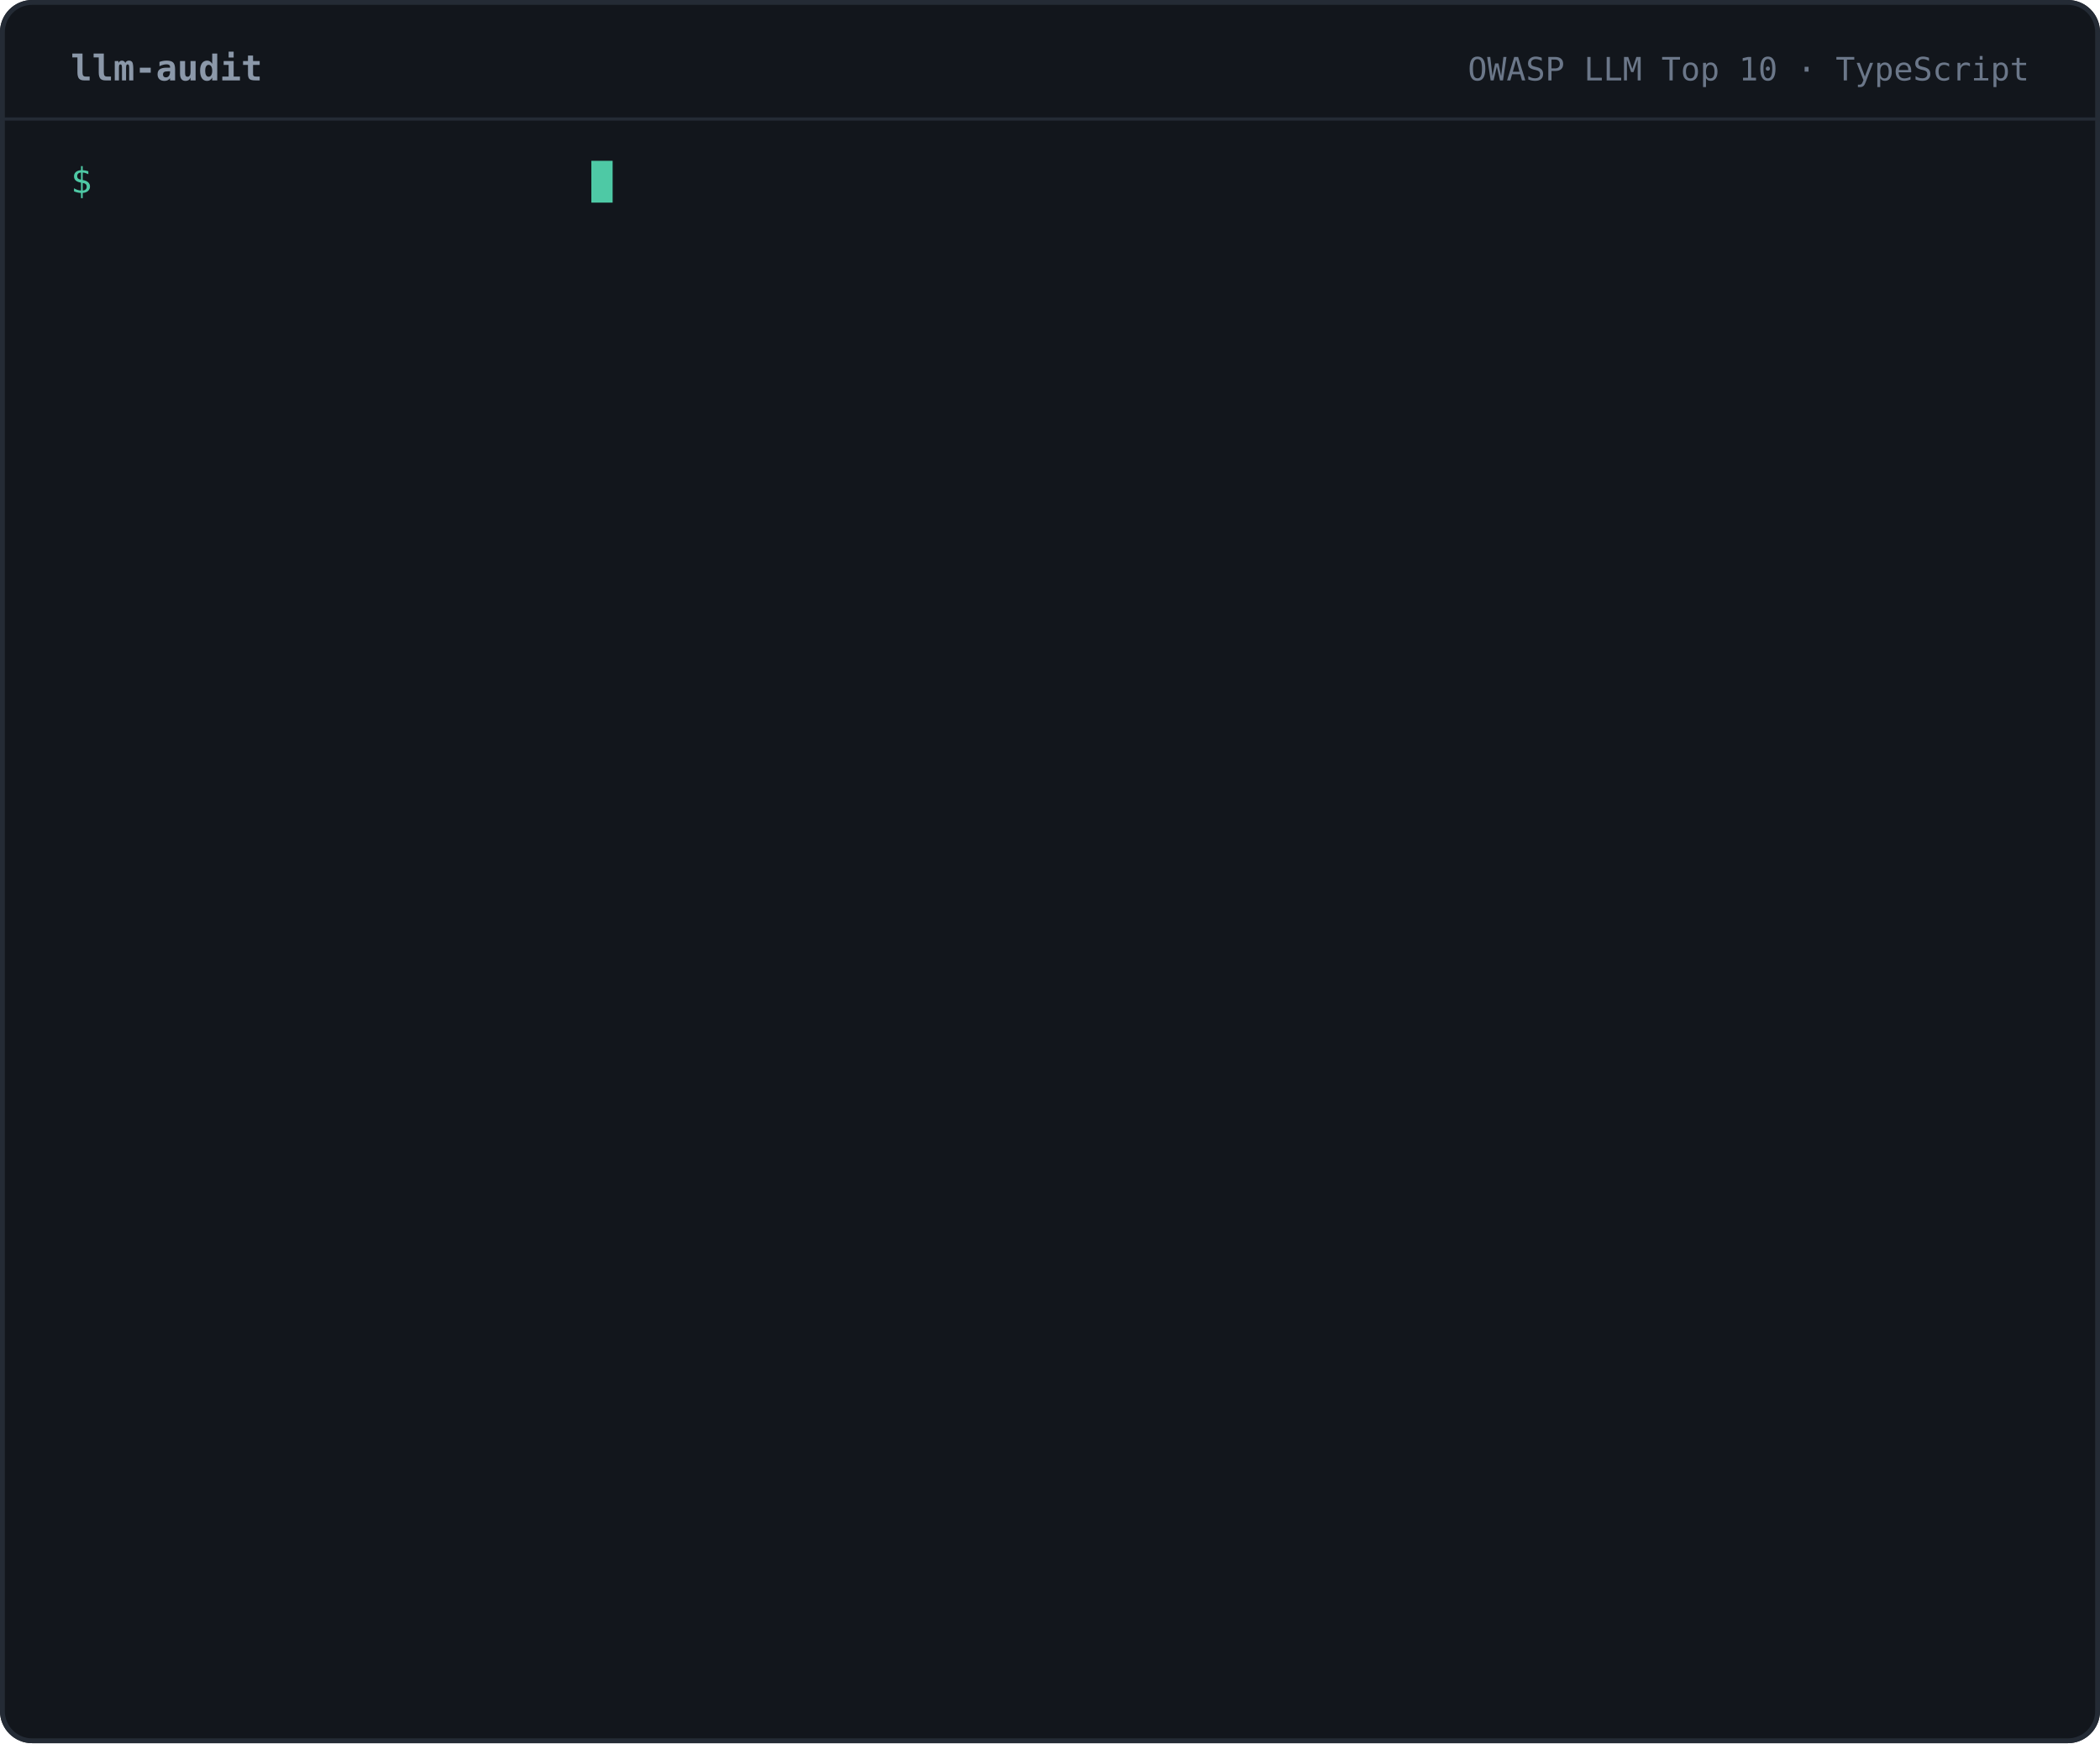
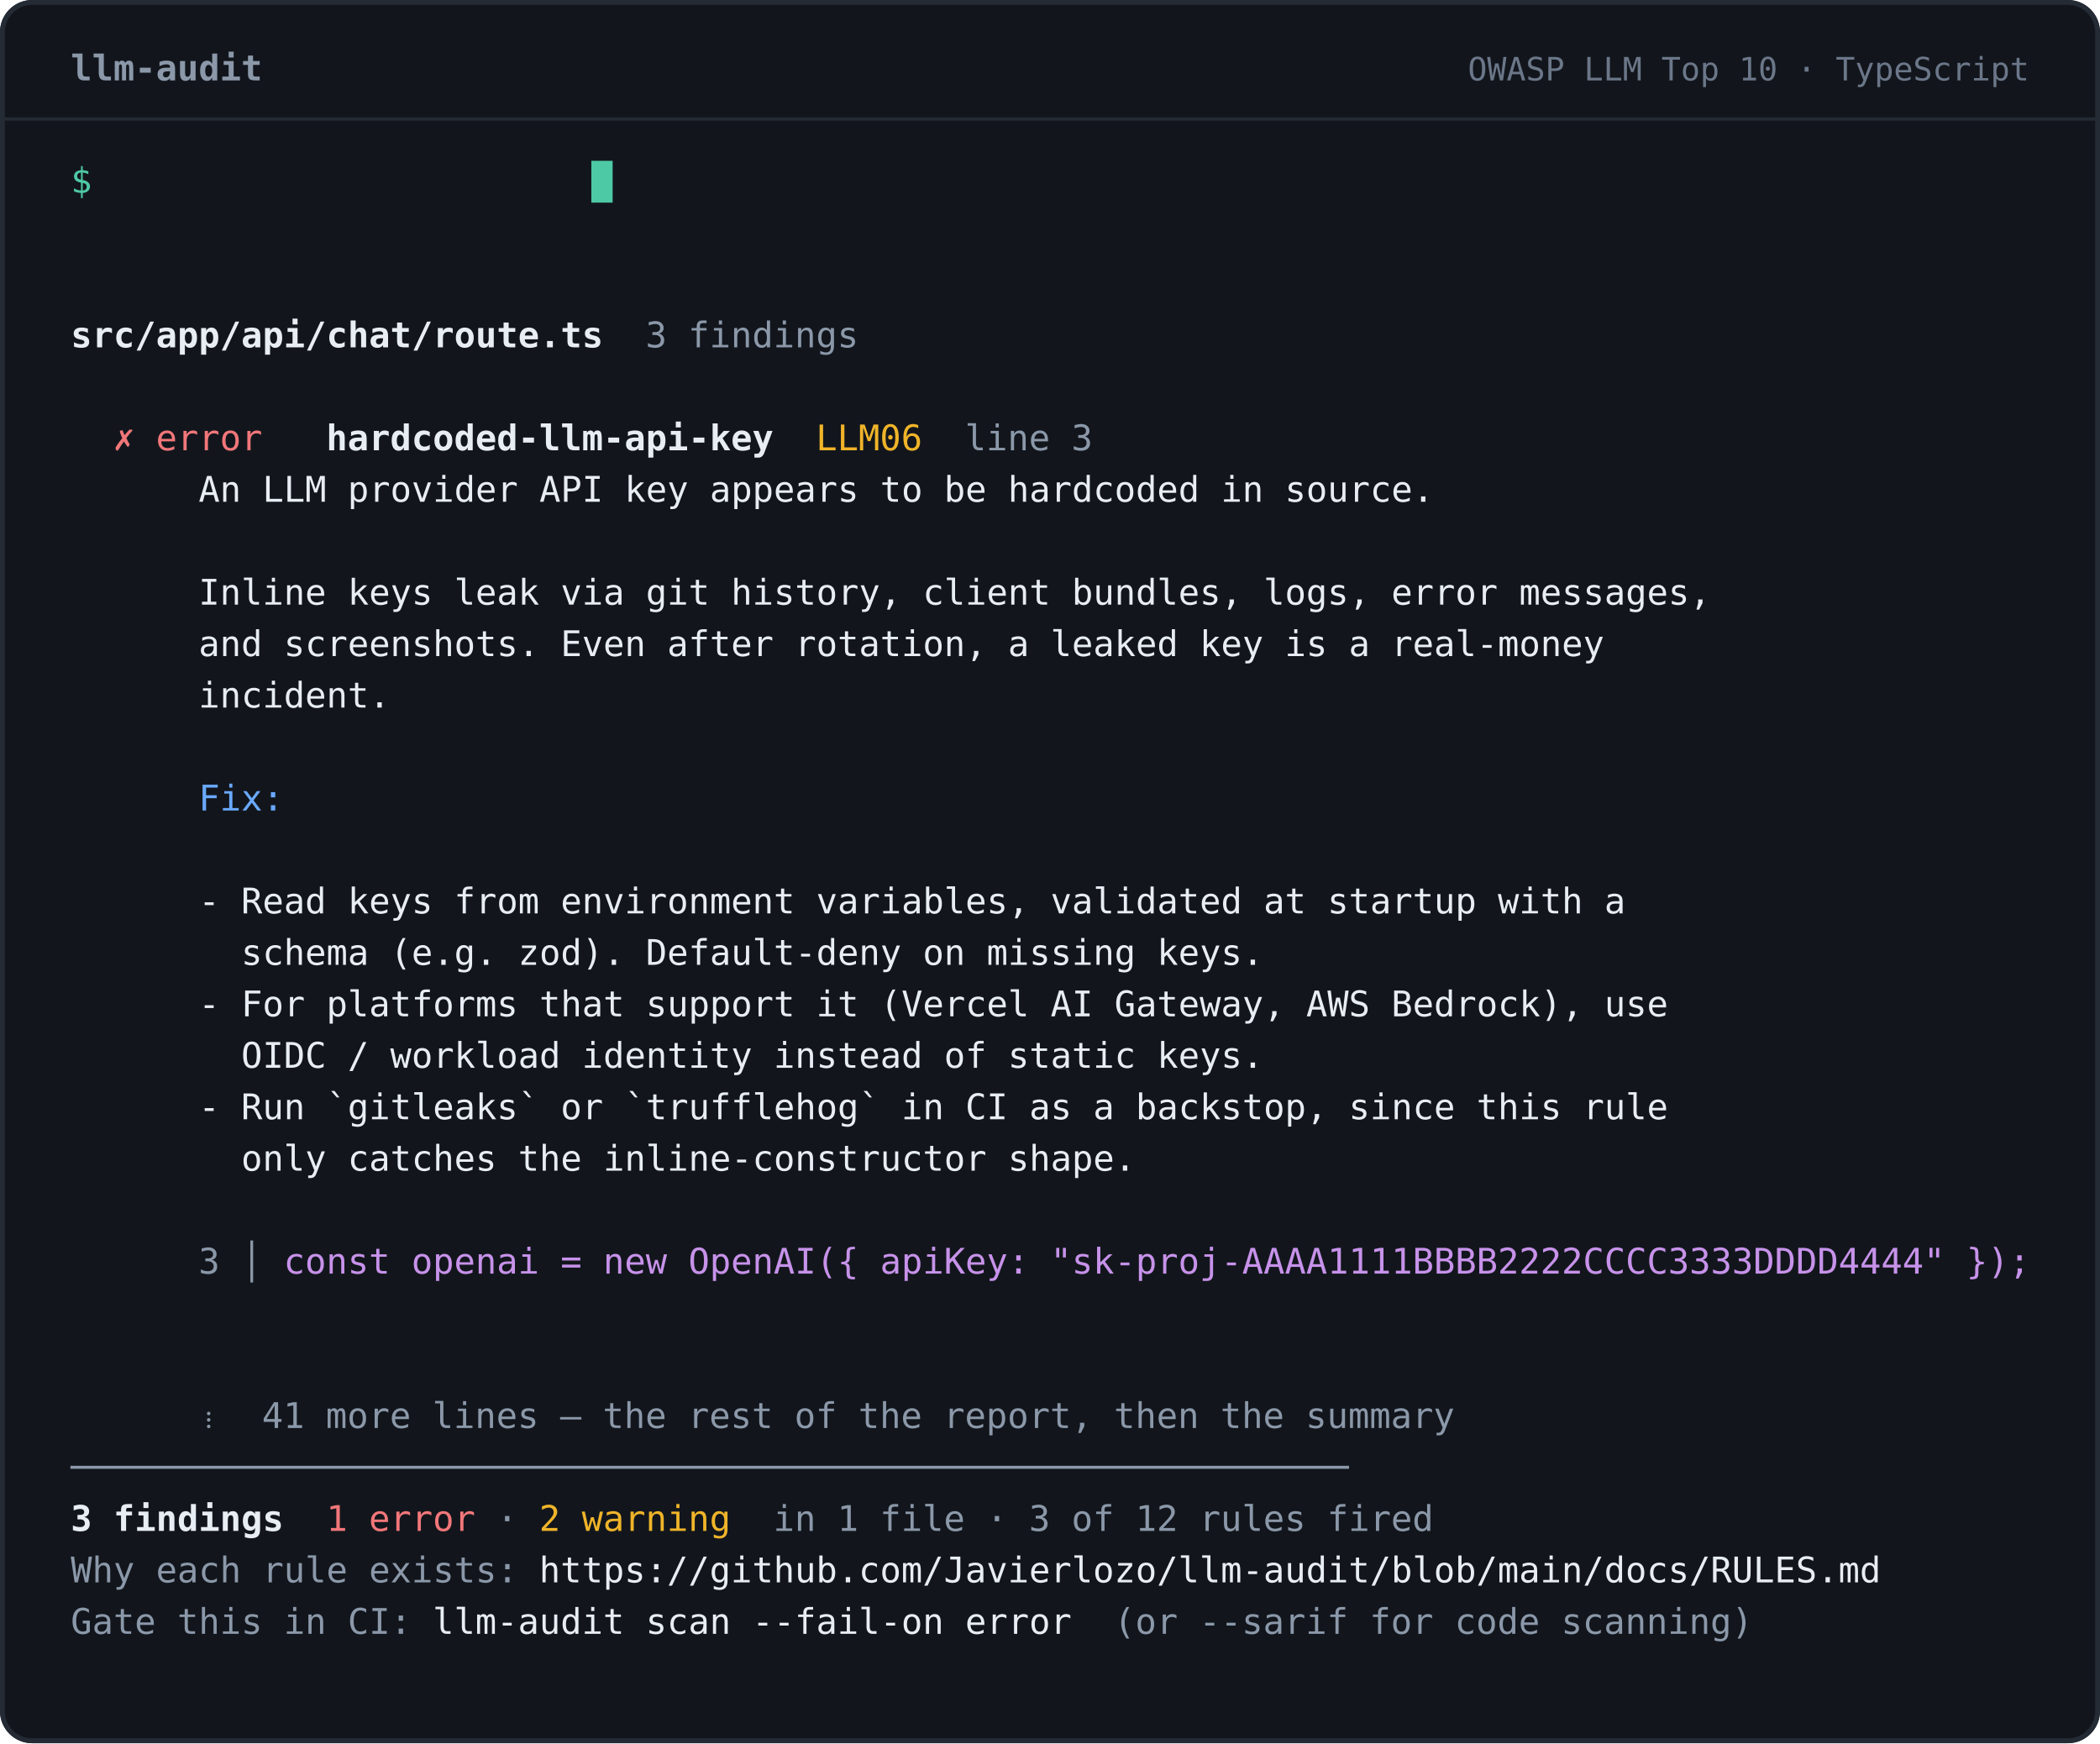
<svg xmlns="http://www.w3.org/2000/svg" width="653" height="542" viewBox="0 0 653 542" role="img" aria-label="Running npx llm-audit scan src: two findings in a chat route handler, a hardcoded provider key and model output parsed without a schema" font-family="ui-monospace,SFMono-Regular,Menlo,Consolas,monospace">
  <style>
- .ln{opacity:0;animation:in .01s linear forwards}
+ /* Base state is the FINISHED frame, not a blank one: a renderer that does not
+    run CSS animations (thumbnailers, previews, older readers) then shows the
+    whole report instead of an empty terminal. The animation overrides this
+    while it runs. */
+ .ln{opacity:1}
+ .l0{animation:k0 12085ms linear infinite}@keyframes k0{0%,13.240%{opacity:0}13.250%,100%{opacity:1}}
+ .l1{animation:k1 12085ms linear infinite}@keyframes k1{0%,13.695%{opacity:0}13.705%,100%{opacity:1}}
+ .l2{animation:k2 12085ms linear infinite}@keyframes k2{0%,14.150%{opacity:0}14.160%,100%{opacity:1}}
+ .l3{animation:k3 12085ms linear infinite}@keyframes k3{0%,14.605%{opacity:0}14.615%,100%{opacity:1}}
+ .l4{animation:k4 12085ms linear infinite}@keyframes k4{0%,15.060%{opacity:0}15.070%,100%{opacity:1}}
+ .l5{animation:k5 12085ms linear infinite}@keyframes k5{0%,15.515%{opacity:0}15.525%,100%{opacity:1}}
+ .l6{animation:k6 12085ms linear infinite}@keyframes k6{0%,15.970%{opacity:0}15.980%,100%{opacity:1}}
+ .l7{animation:k7 12085ms linear infinite}@keyframes k7{0%,16.425%{opacity:0}16.435%,100%{opacity:1}}
+ .l8{animation:k8 12085ms linear infinite}@keyframes k8{0%,16.880%{opacity:0}16.890%,100%{opacity:1}}
+ .l9{animation:k9 12085ms linear infinite}@keyframes k9{0%,17.336%{opacity:0}17.346%,100%{opacity:1}}
+ .l10{animation:k10 12085ms linear infinite}@keyframes k10{0%,17.791%{opacity:0}17.801%,100%{opacity:1}}
+ .l11{animation:k11 12085ms linear infinite}@keyframes k11{0%,18.246%{opacity:0}18.256%,100%{opacity:1}}
+ .l12{animation:k12 12085ms linear infinite}@keyframes k12{0%,18.701%{opacity:0}18.711%,100%{opacity:1}}
+ .l13{animation:k13 12085ms linear infinite}@keyframes k13{0%,19.156%{opacity:0}19.166%,100%{opacity:1}}
+ .l14{animation:k14 12085ms linear infinite}@keyframes k14{0%,19.611%{opacity:0}19.621%,100%{opacity:1}}
+ .l15{animation:k15 12085ms linear infinite}@keyframes k15{0%,20.066%{opacity:0}20.076%,100%{opacity:1}}
+ .l16{animation:k16 12085ms linear infinite}@keyframes k16{0%,20.521%{opacity:0}20.531%,100%{opacity:1}}
+ .l17{animation:k17 12085ms linear infinite}@keyframes k17{0%,20.976%{opacity:0}20.986%,100%{opacity:1}}
+ .l18{animation:k18 12085ms linear infinite}@keyframes k18{0%,21.432%{opacity:0}21.442%,100%{opacity:1}}
+ .l19{animation:k19 12085ms linear infinite}@keyframes k19{0%,21.887%{opacity:0}21.897%,100%{opacity:1}}
+ .l20{animation:k20 12085ms linear infinite}@keyframes k20{0%,22.342%{opacity:0}22.352%,100%{opacity:1}}
+ .l21{animation:k21 12085ms linear infinite}@keyframes k21{0%,22.797%{opacity:0}22.807%,100%{opacity:1}}
+ .l22{animation:k22 12085ms linear infinite}@keyframes k22{0%,23.252%{opacity:0}23.262%,100%{opacity:1}}
+ .l23{animation:k23 12085ms linear infinite}@keyframes k23{0%,23.707%{opacity:0}23.717%,100%{opacity:1}}
+ .l24{animation:k24 12085ms linear infinite}@keyframes k24{0%,24.162%{opacity:0}24.172%,100%{opacity:1}}
+ .l25{animation:k25 12085ms linear infinite}@keyframes k25{0%,24.617%{opacity:0}24.627%,100%{opacity:1}}
+ .l26{animation:k26 12085ms linear infinite}@keyframes k26{0%,25.072%{opacity:0}25.082%,100%{opacity:1}}
.cur{animation:blink 1s steps(1,end) infinite}
- .type{transform:scaleX(0);transform-origin:0 0;animation:type 900ms steps(22,end) forwards}
- @keyframes in{to{opacity:1}}
- @keyframes type{to{transform:scaleX(1)}}
+ .type{transform:scaleX(0);transform-origin:0 0;
+   animation:type 12085ms steps(22,end) infinite}
+ @keyframes type{0%{transform:scaleX(0)}7.447%,100%{transform:scaleX(1)}}
@keyframes blink{50%{opacity:0}}
@media (prefers-reduced-motion:reduce){
.ln{opacity:1;animation:none}
.cur{animation:none;opacity:0}
.type{transform:scaleX(1);animation:none}
}
</style>
  <rect width="653" height="542" rx="10" fill="#12161c" />
  <rect x="0.75" y="0.75" width="651.5" height="540.5" rx="9.25" fill="none" stroke="#242b35" stroke-width="1.5" />
  <text x="22" y="25" fill="#8b98a9" font-size="11" font-weight="600" xml:space="preserve">llm-audit</text>
  <text x="631" y="25" fill="#6b7789" font-size="10" text-anchor="end">OWASP LLM Top 10 · TypeScript</text>
  <line x1="0" y1="37" x2="653" y2="37" stroke="#242b35" stroke-width="1" />
  <clipPath id="typing">
    <rect class="type" x="35.24" y="49" width="145.64" height="16" />
  </clipPath>
  <text x="22" y="60" fill="#4ec9a5" font-size="11" textLength="13.24" lengthAdjust="spacingAndGlyphs" xml:space="preserve">$ </text>
  <text x="35.24" y="60" fill="#e8edf4" font-size="11" textLength="145.64" lengthAdjust="spacingAndGlyphs" clip-path="url(#typing)" xml:space="preserve">npx llm-audit scan src</text>
-   <rect class="cur" x="183.88" y="50" width="6.62" height="13" fill="#4ec9a5" style="animation-delay:900ms" />
-   <text class="ln" y="108" font-size="11" xml:space="preserve" style="animation-delay:1655ms">
+   <rect class="cur" x="183.88" y="50" width="6.62" height="13" fill="#4ec9a5" />
+   <text class="ln l1" y="108" font-size="11" xml:space="preserve">
    <tspan x="22.00" textLength="165.50" lengthAdjust="spacingAndGlyphs" fill="#e8edf4" font-weight="600">src/app/api/chat/route.ts</tspan>
    <tspan x="187.50" textLength="79.44" lengthAdjust="spacingAndGlyphs" fill="#8b98a9">  3 findings</tspan>
  </text>
-   <text class="ln" y="140" font-size="11" xml:space="preserve" style="animation-delay:1765ms">
+   <text class="ln l3" y="140" font-size="11" xml:space="preserve">
    <tspan x="22.00" textLength="13.24" lengthAdjust="spacingAndGlyphs" fill="#e8edf4">  </tspan>
    <tspan x="35.24" textLength="6.62" lengthAdjust="spacingAndGlyphs" fill="#f2777a">✗</tspan>
    <tspan x="41.86" textLength="6.62" lengthAdjust="spacingAndGlyphs" fill="#e8edf4"> </tspan>
    <tspan x="48.48" textLength="46.34" lengthAdjust="spacingAndGlyphs" fill="#f2777a">error  </tspan>
    <tspan x="94.82" textLength="6.62" lengthAdjust="spacingAndGlyphs" fill="#e8edf4"> </tspan>
    <tspan x="101.44" textLength="139.02" lengthAdjust="spacingAndGlyphs" fill="#e8edf4" font-weight="600">hardcoded-llm-api-key</tspan>
    <tspan x="240.46" textLength="13.24" lengthAdjust="spacingAndGlyphs" fill="#e8edf4">  </tspan>
    <tspan x="253.70" textLength="33.10" lengthAdjust="spacingAndGlyphs" fill="#f0b429">LLM06</tspan>
    <tspan x="286.80" textLength="52.96" lengthAdjust="spacingAndGlyphs" fill="#8b98a9">  line 3</tspan>
  </text>
-   <text class="ln" y="156" font-size="11" xml:space="preserve" style="animation-delay:1820ms">
+   <text class="ln l4" y="156" font-size="11" xml:space="preserve">
    <tspan x="22.00" textLength="423.68" lengthAdjust="spacingAndGlyphs" fill="#e8edf4">      An LLM provider API key appears to be hardcoded in source.</tspan>
  </text>
-   <text class="ln" y="188" font-size="11" xml:space="preserve" style="animation-delay:1930ms">
+   <text class="ln l6" y="188" font-size="11" xml:space="preserve">
    <tspan x="22.00" textLength="509.74" lengthAdjust="spacingAndGlyphs" fill="#e8edf4">      Inline keys leak via git history, client bundles, logs, error messages,</tspan>
  </text>
-   <text class="ln" y="204" font-size="11" xml:space="preserve" style="animation-delay:1985ms">
+   <text class="ln l7" y="204" font-size="11" xml:space="preserve">
    <tspan x="22.00" textLength="476.64" lengthAdjust="spacingAndGlyphs" fill="#e8edf4">      and screenshots. Even after rotation, a leaked key is a real-money</tspan>
  </text>
-   <text class="ln" y="220" font-size="11" xml:space="preserve" style="animation-delay:2040ms">
+   <text class="ln l8" y="220" font-size="11" xml:space="preserve">
    <tspan x="22.00" textLength="99.30" lengthAdjust="spacingAndGlyphs" fill="#e8edf4">      incident.</tspan>
  </text>
-   <text class="ln" y="252" font-size="11" xml:space="preserve" style="animation-delay:2150ms">
+   <text class="ln l10" y="252" font-size="11" xml:space="preserve">
    <tspan x="22.00" textLength="66.20" lengthAdjust="spacingAndGlyphs" fill="#6aa9ff">      Fix:</tspan>
  </text>
-   <text class="ln" y="284" font-size="11" xml:space="preserve" style="animation-delay:2260ms">
+   <text class="ln l12" y="284" font-size="11" xml:space="preserve">
    <tspan x="22.00" textLength="483.26" lengthAdjust="spacingAndGlyphs" fill="#e8edf4">      - Read keys from environment variables, validated at startup with a</tspan>
  </text>
-   <text class="ln" y="300" font-size="11" xml:space="preserve" style="animation-delay:2315ms">
+   <text class="ln l13" y="300" font-size="11" xml:space="preserve">
    <tspan x="22.00" textLength="370.72" lengthAdjust="spacingAndGlyphs" fill="#e8edf4">        schema (e.g. zod). Default-deny on missing keys.</tspan>
  </text>
-   <text class="ln" y="316" font-size="11" xml:space="preserve" style="animation-delay:2370ms">
+   <text class="ln l14" y="316" font-size="11" xml:space="preserve">
    <tspan x="22.00" textLength="496.50" lengthAdjust="spacingAndGlyphs" fill="#e8edf4">      - For platforms that support it (Vercel AI Gateway, AWS Bedrock), use</tspan>
  </text>
-   <text class="ln" y="332" font-size="11" xml:space="preserve" style="animation-delay:2425ms">
+   <text class="ln l15" y="332" font-size="11" xml:space="preserve">
    <tspan x="22.00" textLength="370.72" lengthAdjust="spacingAndGlyphs" fill="#e8edf4">        OIDC / workload identity instead of static keys.</tspan>
  </text>
-   <text class="ln" y="348" font-size="11" xml:space="preserve" style="animation-delay:2480ms">
+   <text class="ln l16" y="348" font-size="11" xml:space="preserve">
    <tspan x="22.00" textLength="496.50" lengthAdjust="spacingAndGlyphs" fill="#e8edf4">      - Run `gitleaks` or `trufflehog` in CI as a backstop, since this rule</tspan>
  </text>
-   <text class="ln" y="364" font-size="11" xml:space="preserve" style="animation-delay:2535ms">
+   <text class="ln l17" y="364" font-size="11" xml:space="preserve">
    <tspan x="22.00" textLength="331.00" lengthAdjust="spacingAndGlyphs" fill="#e8edf4">        only catches the inline-constructor shape.</tspan>
  </text>
-   <text class="ln" y="396" font-size="11" xml:space="preserve" style="animation-delay:2645ms">
+   <text class="ln l19" y="396" font-size="11" xml:space="preserve">
    <tspan x="22.00" textLength="13.24" lengthAdjust="spacingAndGlyphs" fill="#e8edf4">  </tspan>
    <tspan x="35.24" textLength="46.34" lengthAdjust="spacingAndGlyphs" fill="#8b98a9">    3 │</tspan>
    <tspan x="81.58" textLength="6.62" lengthAdjust="spacingAndGlyphs" fill="#e8edf4"> </tspan>
    <tspan x="88.20" textLength="542.84" lengthAdjust="spacingAndGlyphs" fill="#c792ea">const openai = new OpenAI({ apiKey: "sk-proj-AAAA1111BBBB2222CCCC3333DDDD4444" });</tspan>
  </text>
-   <text class="ln" y="444" font-size="11" xml:space="preserve" style="animation-delay:2810ms">
+   <text class="ln l22" y="444" font-size="11" xml:space="preserve">
    <tspan x="22.00" textLength="430.30" lengthAdjust="spacingAndGlyphs" fill="#8b98a9">      ⋮  41 more lines — the rest of the report, then the summary</tspan>
  </text>
-   <text class="ln" y="460" font-size="11" xml:space="preserve" style="animation-delay:2865ms">
+   <text class="ln l23" y="460" font-size="11" xml:space="preserve">
    <tspan x="22.00" textLength="397.20" lengthAdjust="spacingAndGlyphs" fill="#8b98a9">────────────────────────────────────────────────────────────</tspan>
  </text>
-   <text class="ln" y="476" font-size="11" xml:space="preserve" style="animation-delay:2920ms">
+   <text class="ln l24" y="476" font-size="11" xml:space="preserve">
    <tspan x="22.00" textLength="66.20" lengthAdjust="spacingAndGlyphs" fill="#e8edf4" font-weight="600">3 findings</tspan>
    <tspan x="88.20" textLength="13.24" lengthAdjust="spacingAndGlyphs" fill="#e8edf4">  </tspan>
    <tspan x="101.44" textLength="46.34" lengthAdjust="spacingAndGlyphs" fill="#f2777a">1 error</tspan>
    <tspan x="147.78" textLength="19.86" lengthAdjust="spacingAndGlyphs" fill="#8b98a9"> · </tspan>
    <tspan x="167.64" textLength="59.58" lengthAdjust="spacingAndGlyphs" fill="#f0b429">2 warning</tspan>
    <tspan x="227.22" textLength="218.46" lengthAdjust="spacingAndGlyphs" fill="#8b98a9">  in 1 file · 3 of 12 rules fired</tspan>
  </text>
-   <text class="ln" y="492" font-size="11" xml:space="preserve" style="animation-delay:2975ms">
+   <text class="ln l25" y="492" font-size="11" xml:space="preserve">
    <tspan x="22.00" textLength="139.02" lengthAdjust="spacingAndGlyphs" fill="#8b98a9">Why each rule exists:</tspan>
    <tspan x="161.02" textLength="423.68" lengthAdjust="spacingAndGlyphs" fill="#e8edf4"> https://github.com/Javierlozo/llm-audit/blob/main/docs/RULES.md</tspan>
  </text>
-   <text class="ln" y="508" font-size="11" xml:space="preserve" style="animation-delay:3030ms">
+   <text class="ln l26" y="508" font-size="11" xml:space="preserve">
    <tspan x="22.00" textLength="105.92" lengthAdjust="spacingAndGlyphs" fill="#8b98a9">Gate this in CI:</tspan>
    <tspan x="127.92" textLength="218.46" lengthAdjust="spacingAndGlyphs" fill="#e8edf4"> llm-audit scan --fail-on error  </tspan>
    <tspan x="346.38" textLength="198.60" lengthAdjust="spacingAndGlyphs" fill="#8b98a9">(or --sarif for code scanning)</tspan>
  </text>
</svg>
